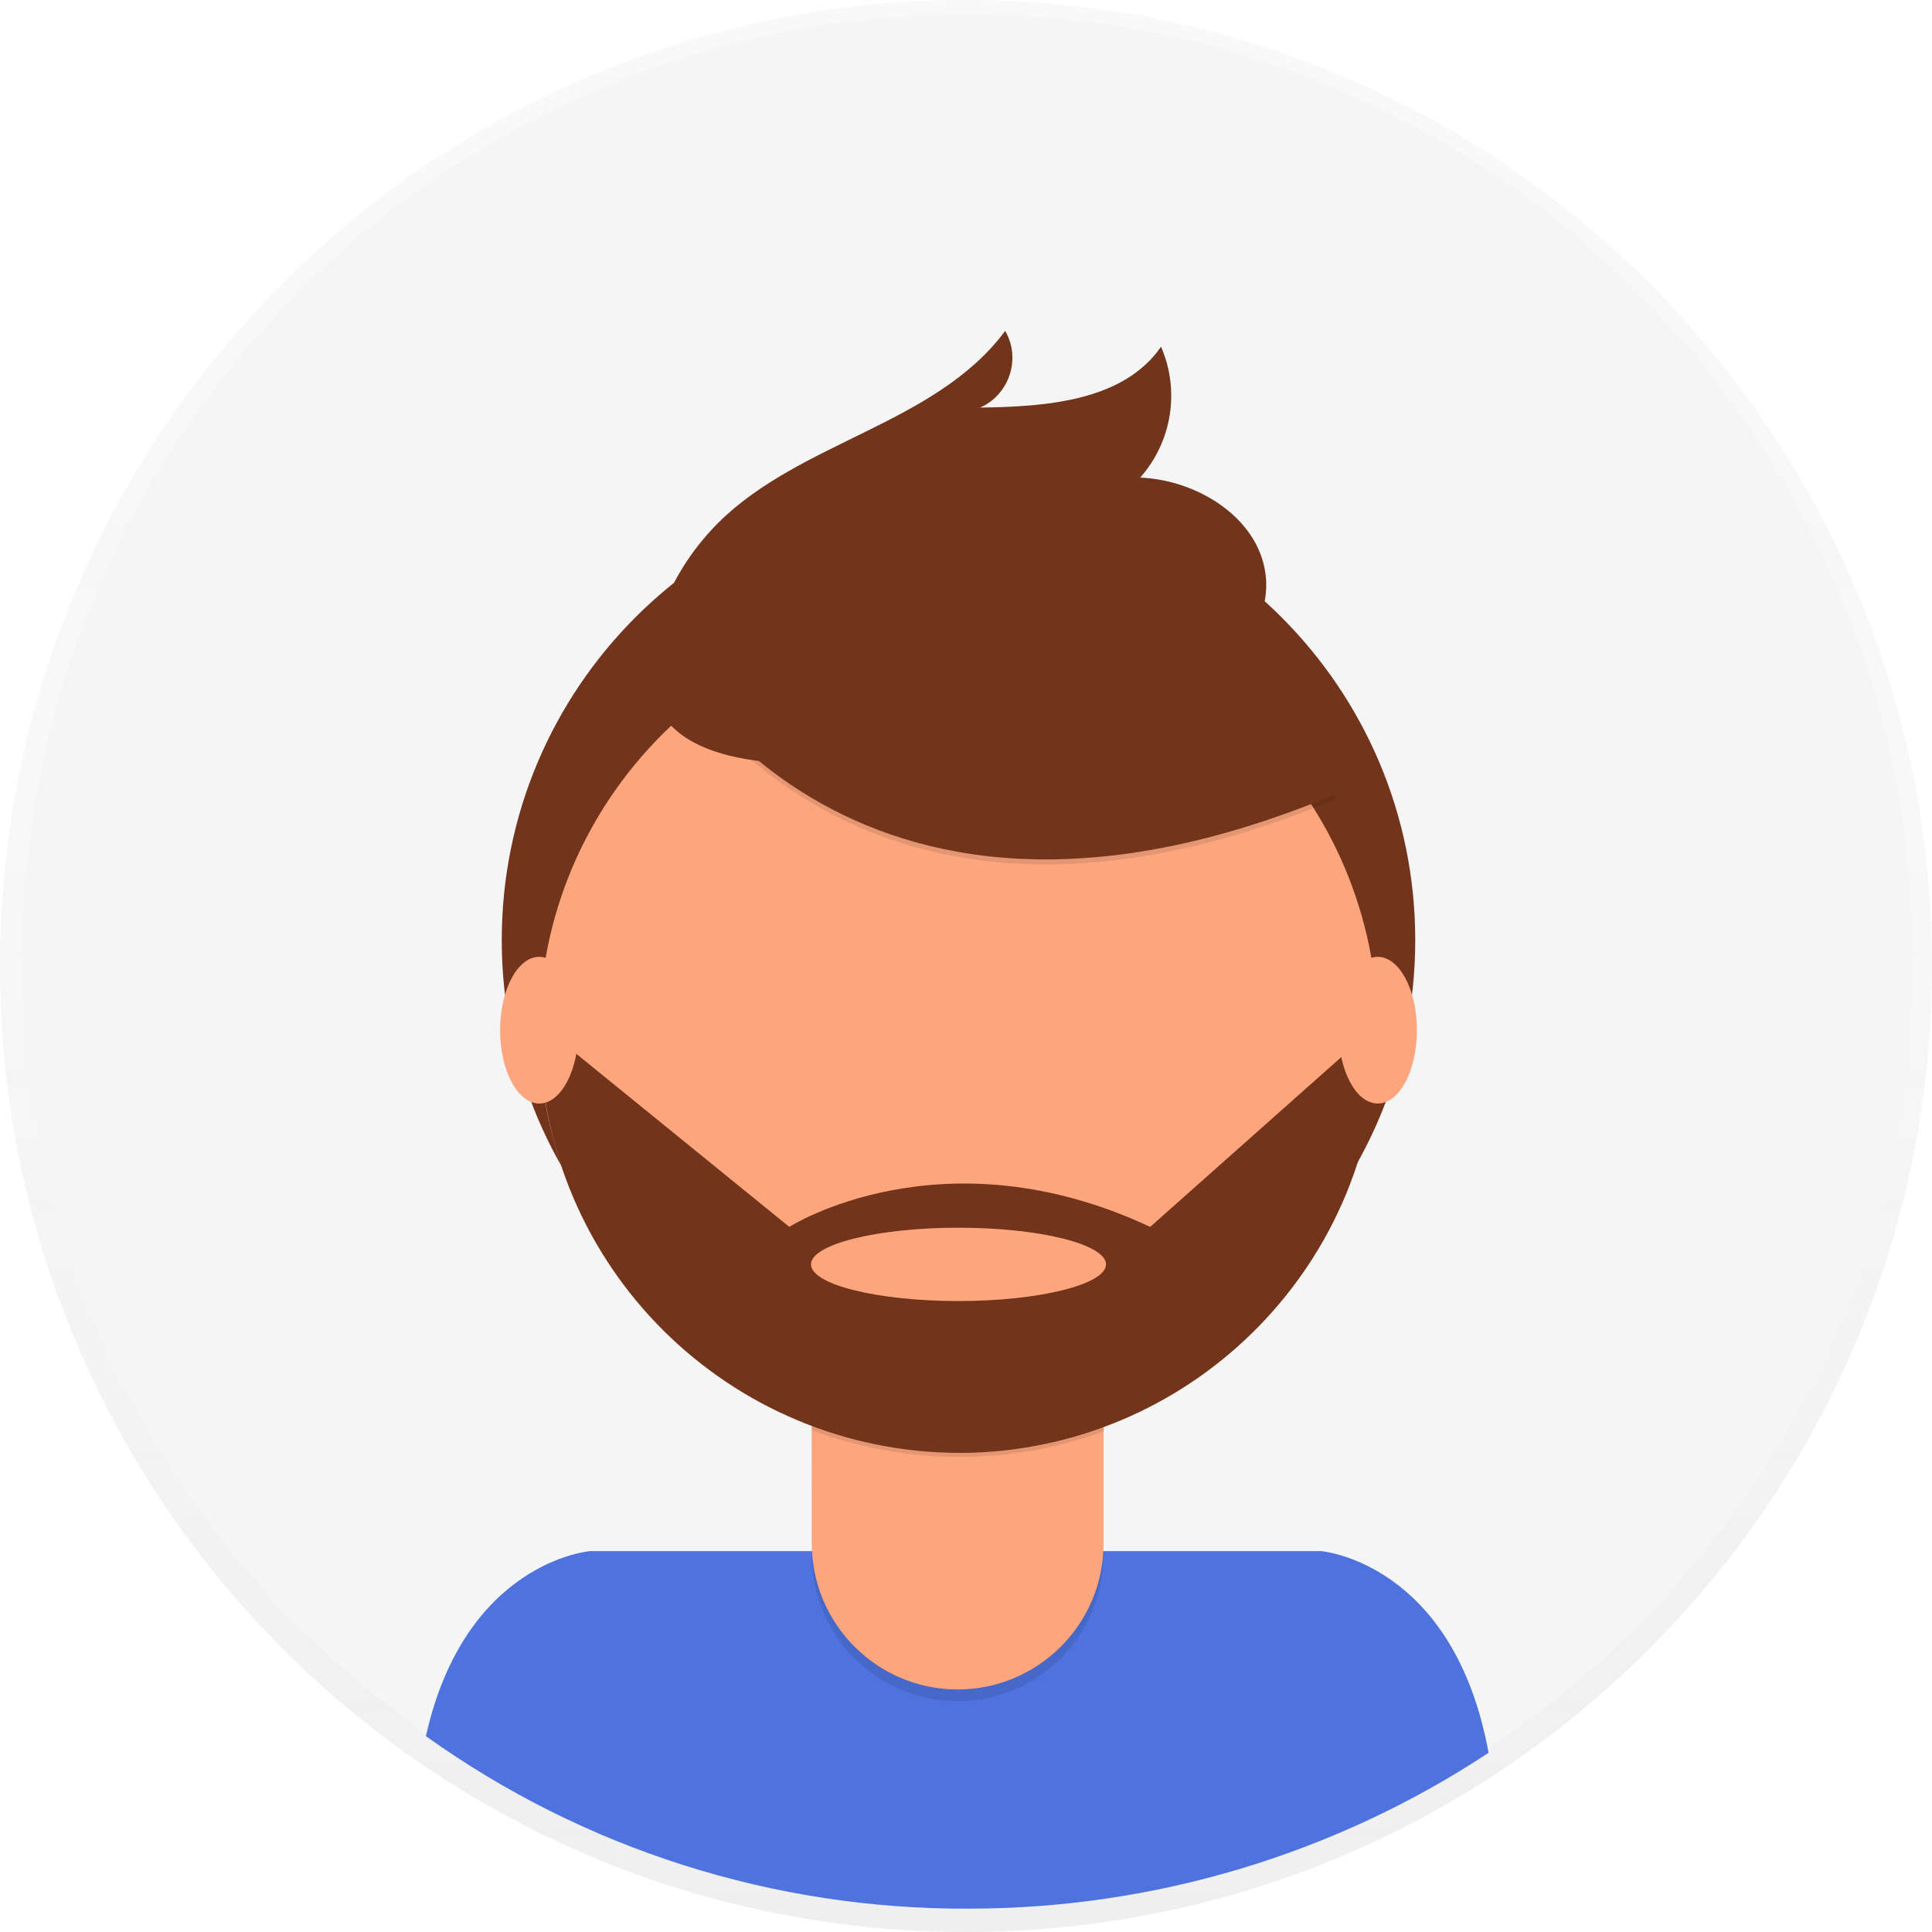
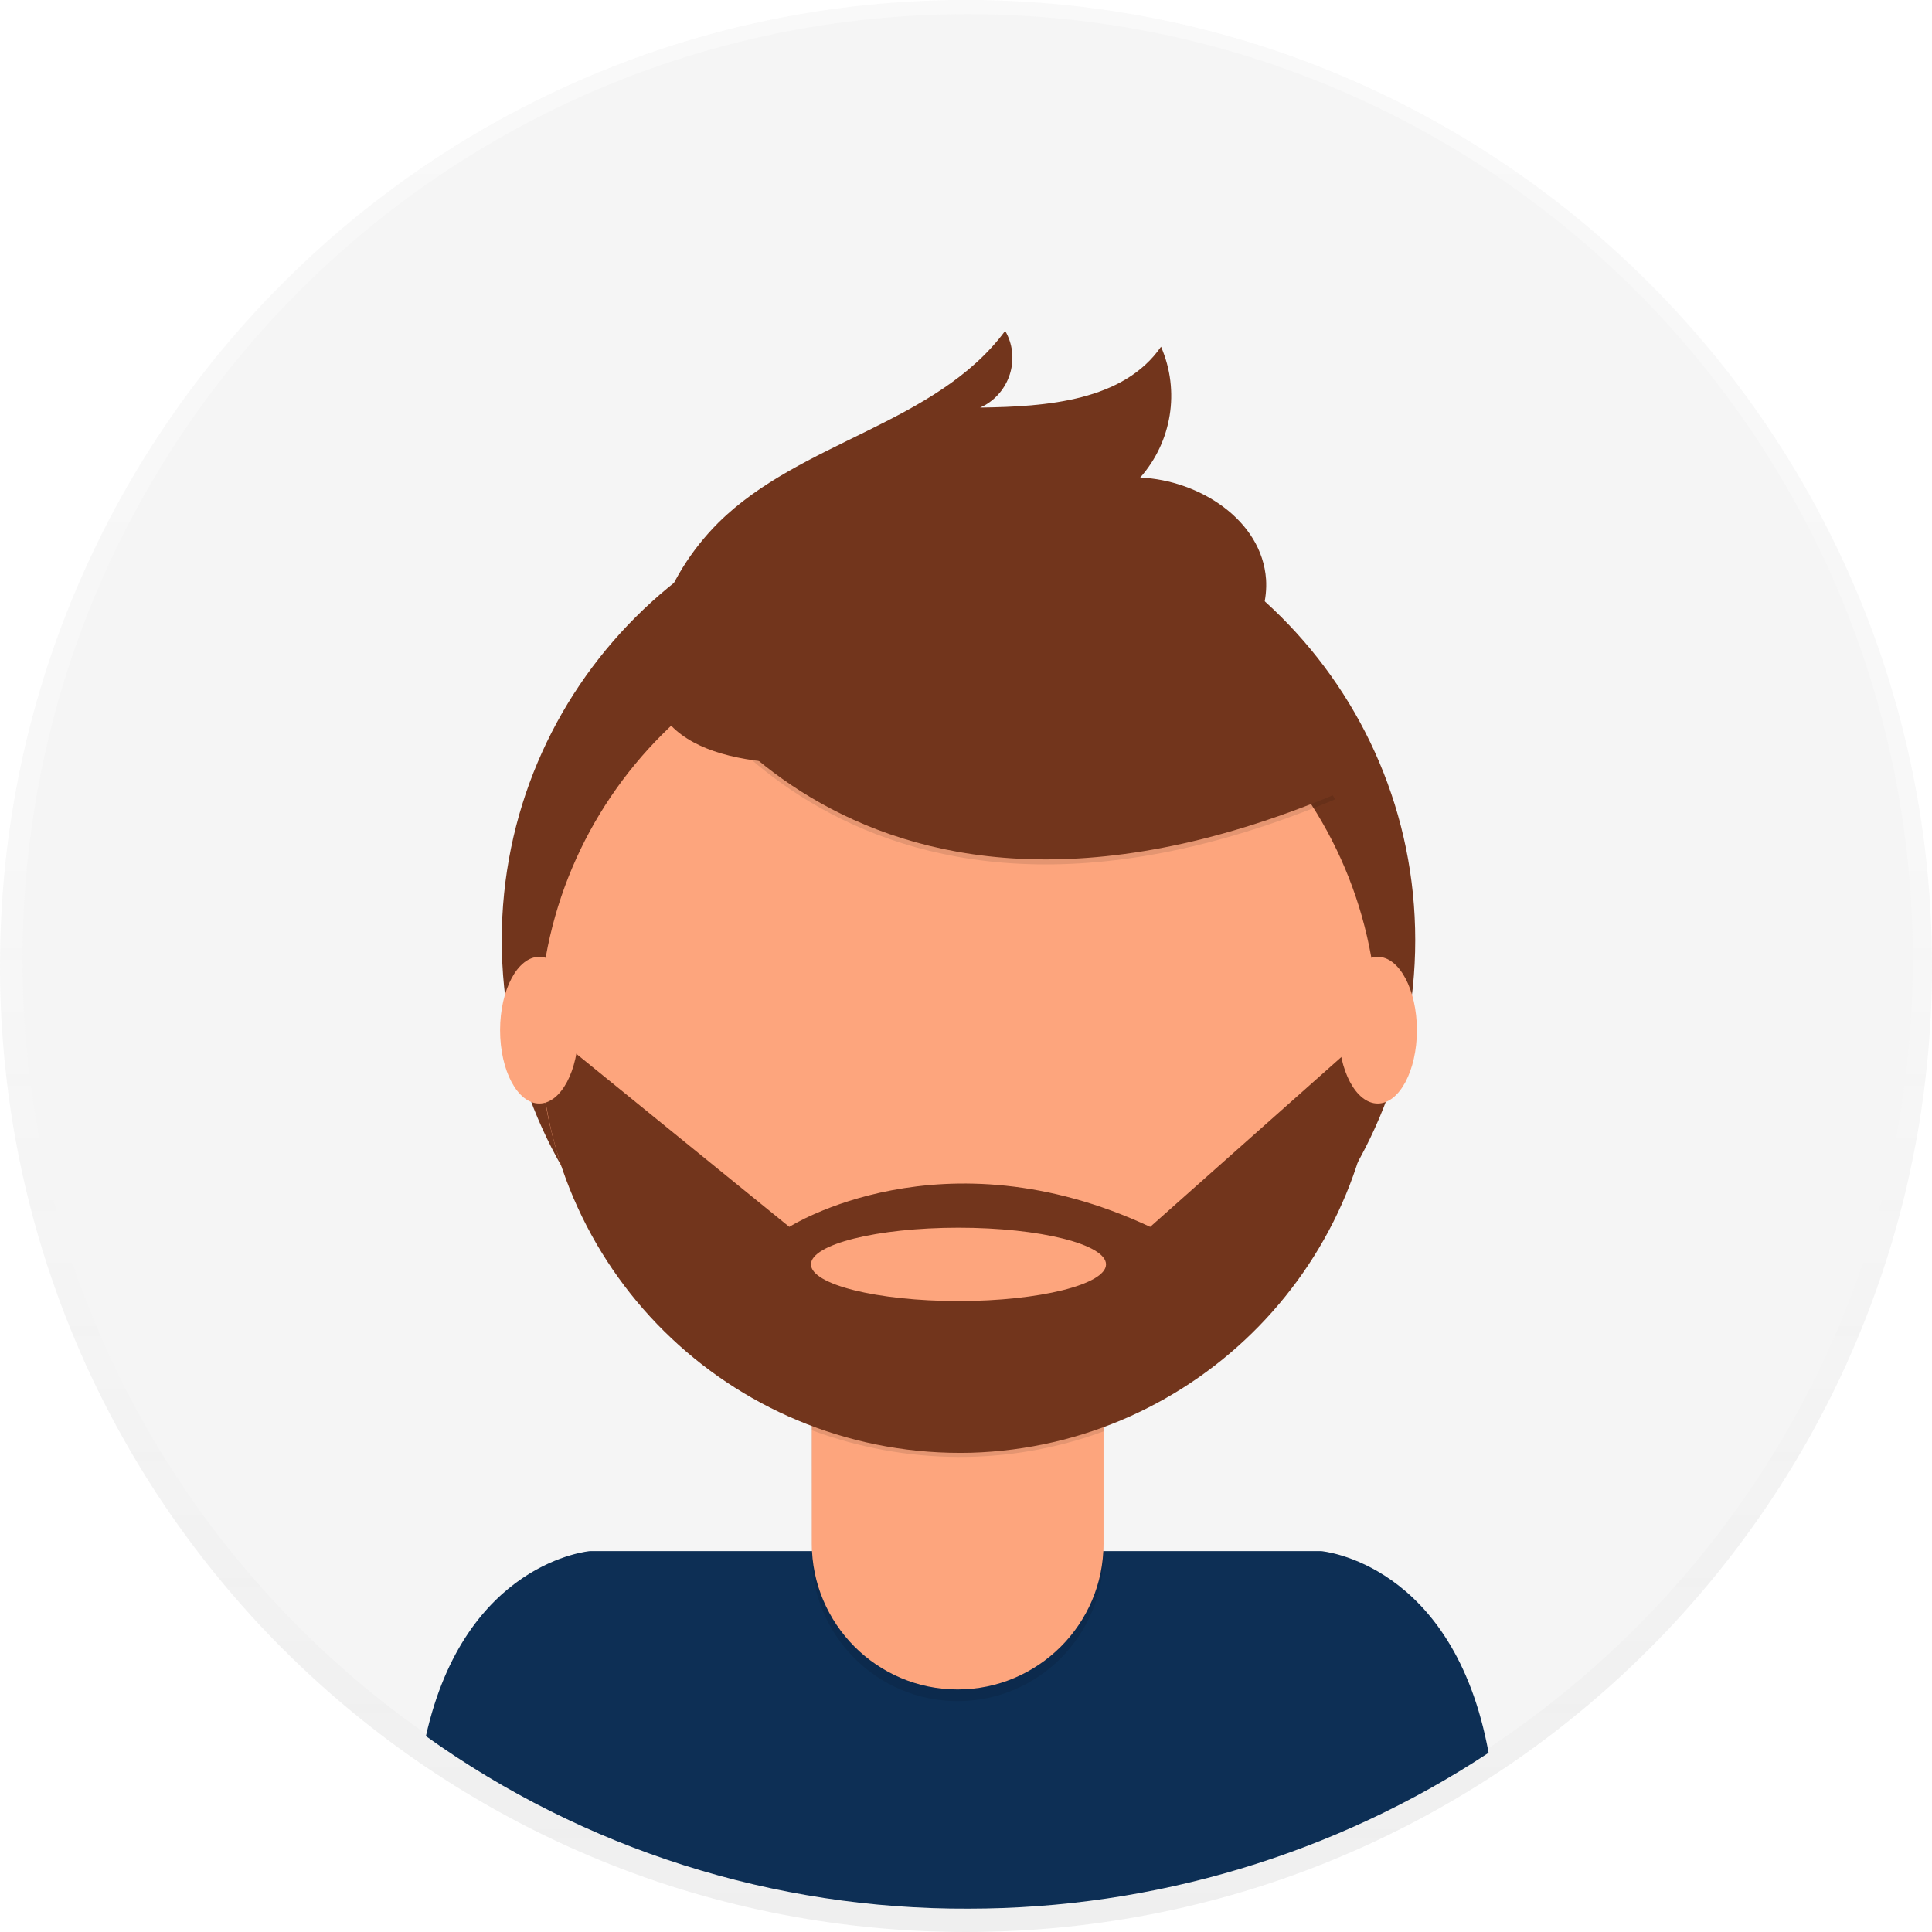
<svg xmlns="http://www.w3.org/2000/svg" version="1.1" id="_x38_8ce59e9-c4b8-4d1d-9d7a-ce0190159aa8" x="0px" y="0px" viewBox="0 0 231.8 231.8" style="enable-background:new 0 0 231.8 231.8;" xml:space="preserve">
  <style type="text/css">
	.st0{opacity:0.5;}
	.st1{fill:url(#SVGID_1_);}
	.st2{fill:#F5F5F5;}
- 	.st3{fill:#4E73DF;}
+ 	.st3{fill:#0D2F55;}
	.st4{fill:#72351C;}
	.st5{opacity:0.1;enable-background:new    ;}
	.st6{fill:#FDA57D;}
</style>
  <g class="st0">
    <linearGradient id="SVGID_1_" gradientUnits="userSpaceOnUse" x1="115.89" y1="526.22" x2="115.89" y2="758" gradientTransform="matrix(1 0 0 -1 0 758)">
      <stop offset="0" style="stop-color:#808080;stop-opacity:0.25" />
      <stop offset="0.54" style="stop-color:#808080;stop-opacity:0.12" />
      <stop offset="1" style="stop-color:#808080;stop-opacity:0.1" />
    </linearGradient>
    <circle class="st1" cx="115.9" cy="115.9" r="115.9" />
  </g>
  <circle class="st2" cx="116.1" cy="115.1" r="113.4" />
  <path class="st3" d="M116.2,229c22.2,0,43.9-6.5,62.4-18.7c-4.2-22.9-20.1-24.2-20.1-24.2H70.8c0,0-15,1.2-19.7,22.2  C70.1,221.9,92.9,229.1,116.2,229z" />
  <circle class="st4" cx="115" cy="112.8" r="54.8" />
  <path class="st5" d="M97.3,158.4h35.1l0,0v28.1c0,9.7-7.8,17.6-17.5,17.6c0,0,0,0,0,0l0,0c-9.7,0-17.5-7.9-17.5-17.5L97.3,158.4  L97.3,158.4z" />
  <path class="st6" d="M100.7,157.1h28.4c1.9,0,3.3,1.5,3.3,3.4v24.7c0,9.7-7.9,17.5-17.5,17.5l0,0c-9.7,0-17.5-7.9-17.5-17.5v-24.7  C97.3,158.6,98.8,157.1,100.7,157.1L100.7,157.1z" />
  <path class="st5" d="M97.4,171.6c11.3,4.2,23.8,4.3,35.1,0.1v-4.3H97.4V171.6z" />
  <circle class="st6" cx="115" cy="123.7" r="50.3" />
  <path class="st5" d="M79.2,77.9c0,0,21.2,43,81,18l-13.9-21.8l-24.7-8.9L79.2,77.9z" />
  <path class="st4" d="M79.2,77.3c0,0,21.2,43,81,18l-13.9-21.8l-24.7-8.9L79.2,77.3z" />
  <path class="st4" d="M79,74.4c1.4-4.4,3.9-8.4,7.2-11.7c9.9-9.8,26.1-11.8,34.4-23c1.8,3.1,0.7,7.1-2.4,8.9  c-0.2,0.1-0.4,0.2-0.6,0.3c8-0.1,17.2-0.8,21.7-7.3c2.3,5.3,1.3,11.4-2.5,15.7c7.1,0.3,14.6,5.1,15.1,12.2c0.3,4.7-2.6,9.1-6.5,11.9  s-8.5,3.9-13.1,4.9C118.8,89.2,70.3,101.6,79,74.4z" />
  <path class="st4" d="M165.3,124.1H164L138,147.2c-25-11.7-43.3,0-43.3,0l-27.2-22.1l-2.7,0.3c0.8,27.8,23.9,49.6,51.7,48.9  C143.6,173.5,165.3,151.3,165.3,124.1L165.3,124.1z M115,156.1c-9.8,0-17.7-2-17.7-4.4s7.9-4.4,17.7-4.4s17.7,2,17.7,4.4  S124.7,156.1,115,156.1L115,156.1z" />
  <ellipse class="st6" cx="64.7" cy="123.6" rx="4.7" ry="8.8" />
  <ellipse class="st6" cx="165.3" cy="123.6" rx="4.7" ry="8.8" />
</svg>
